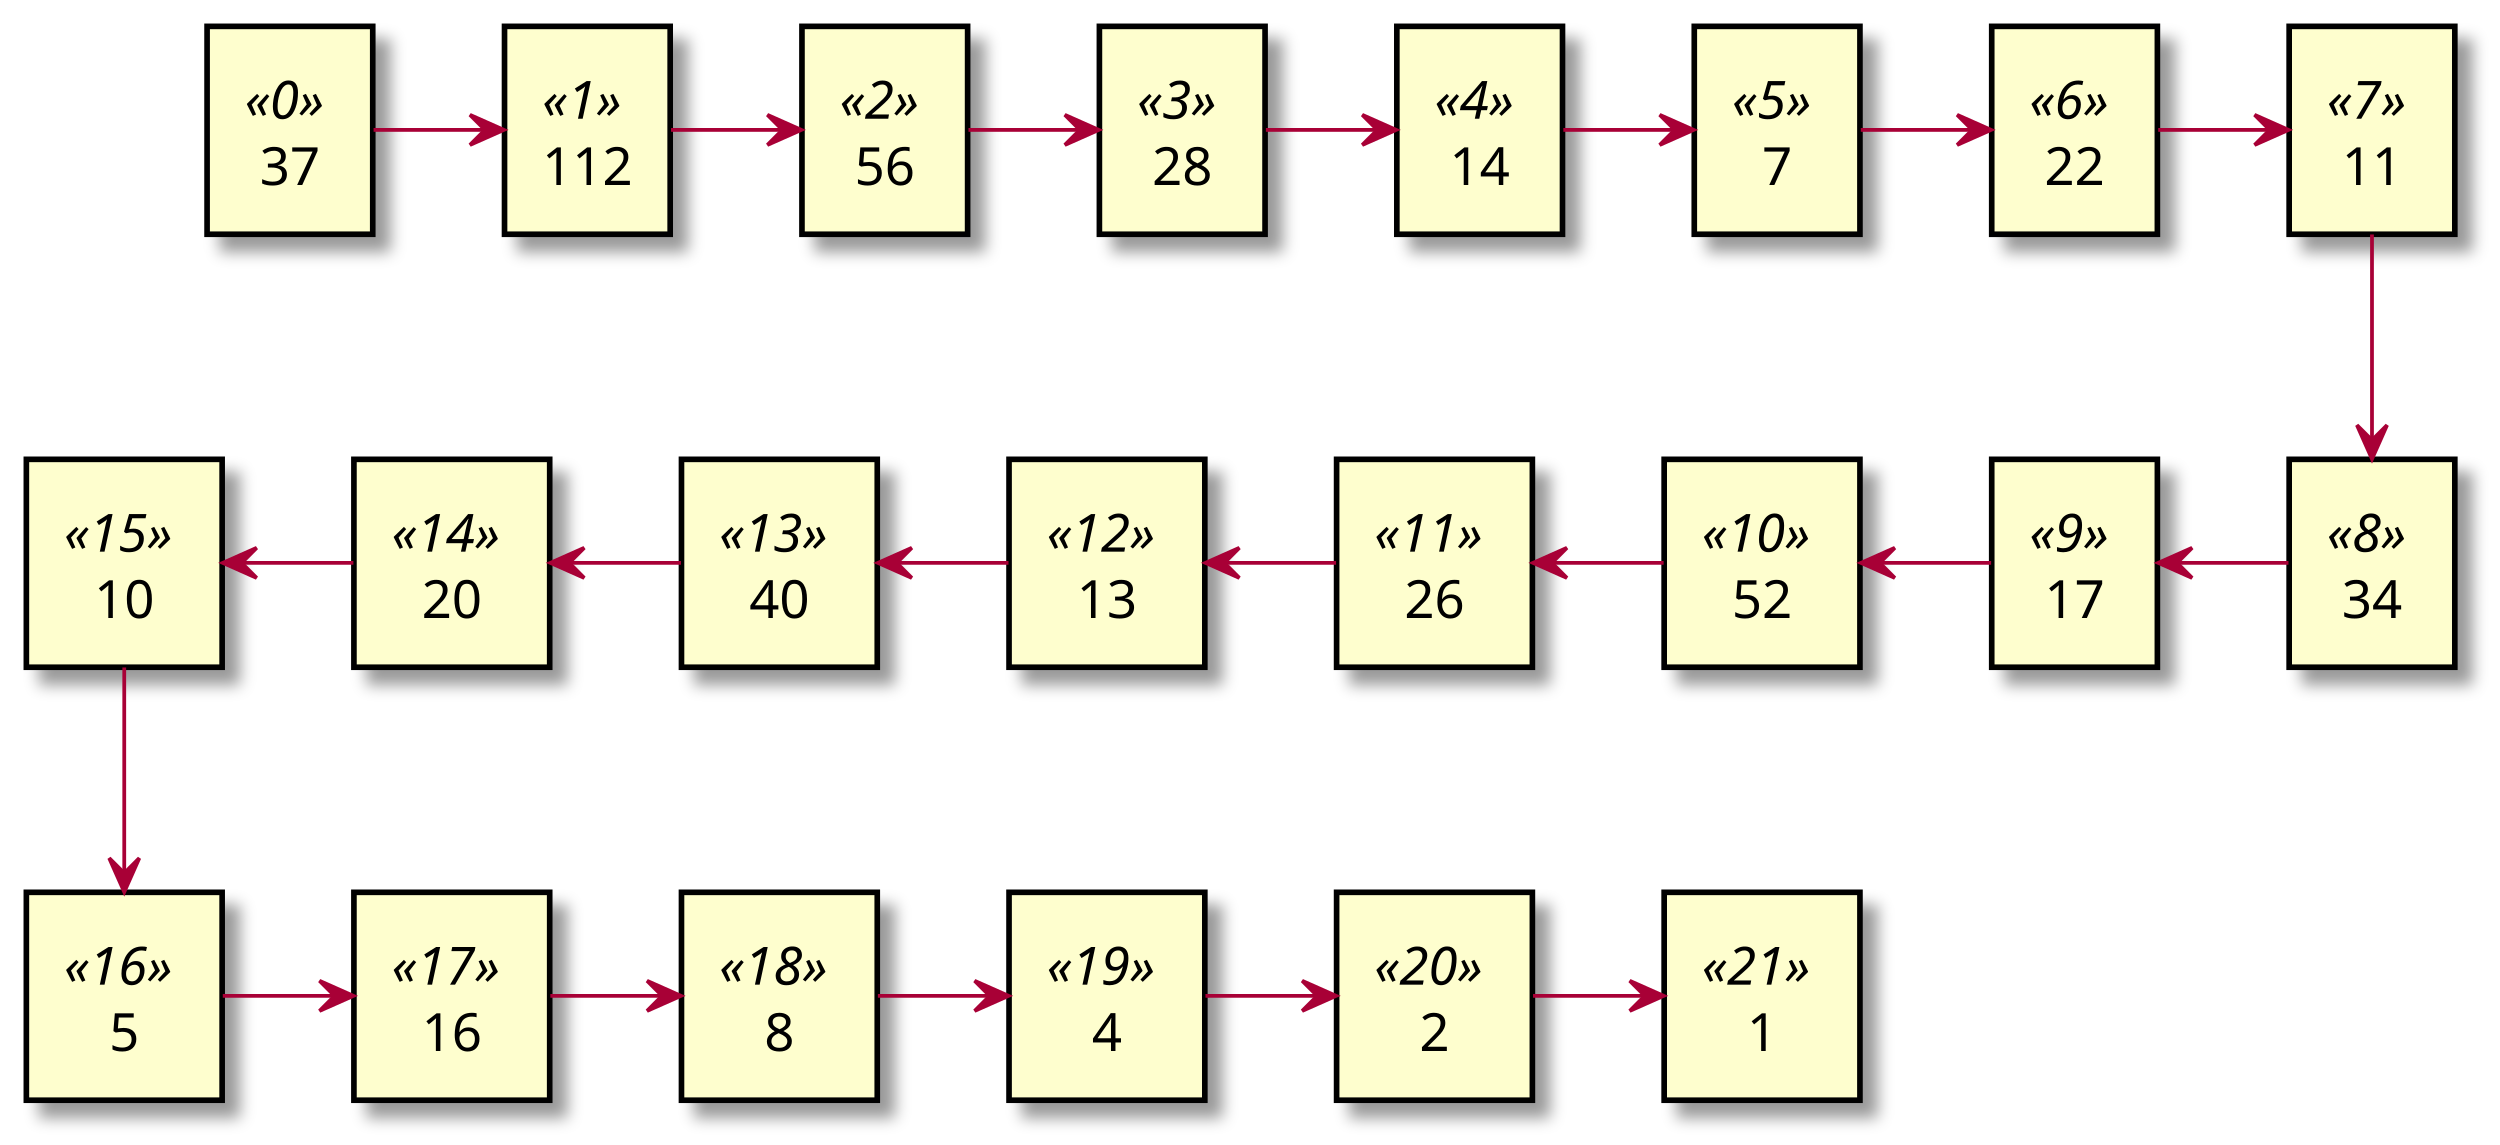
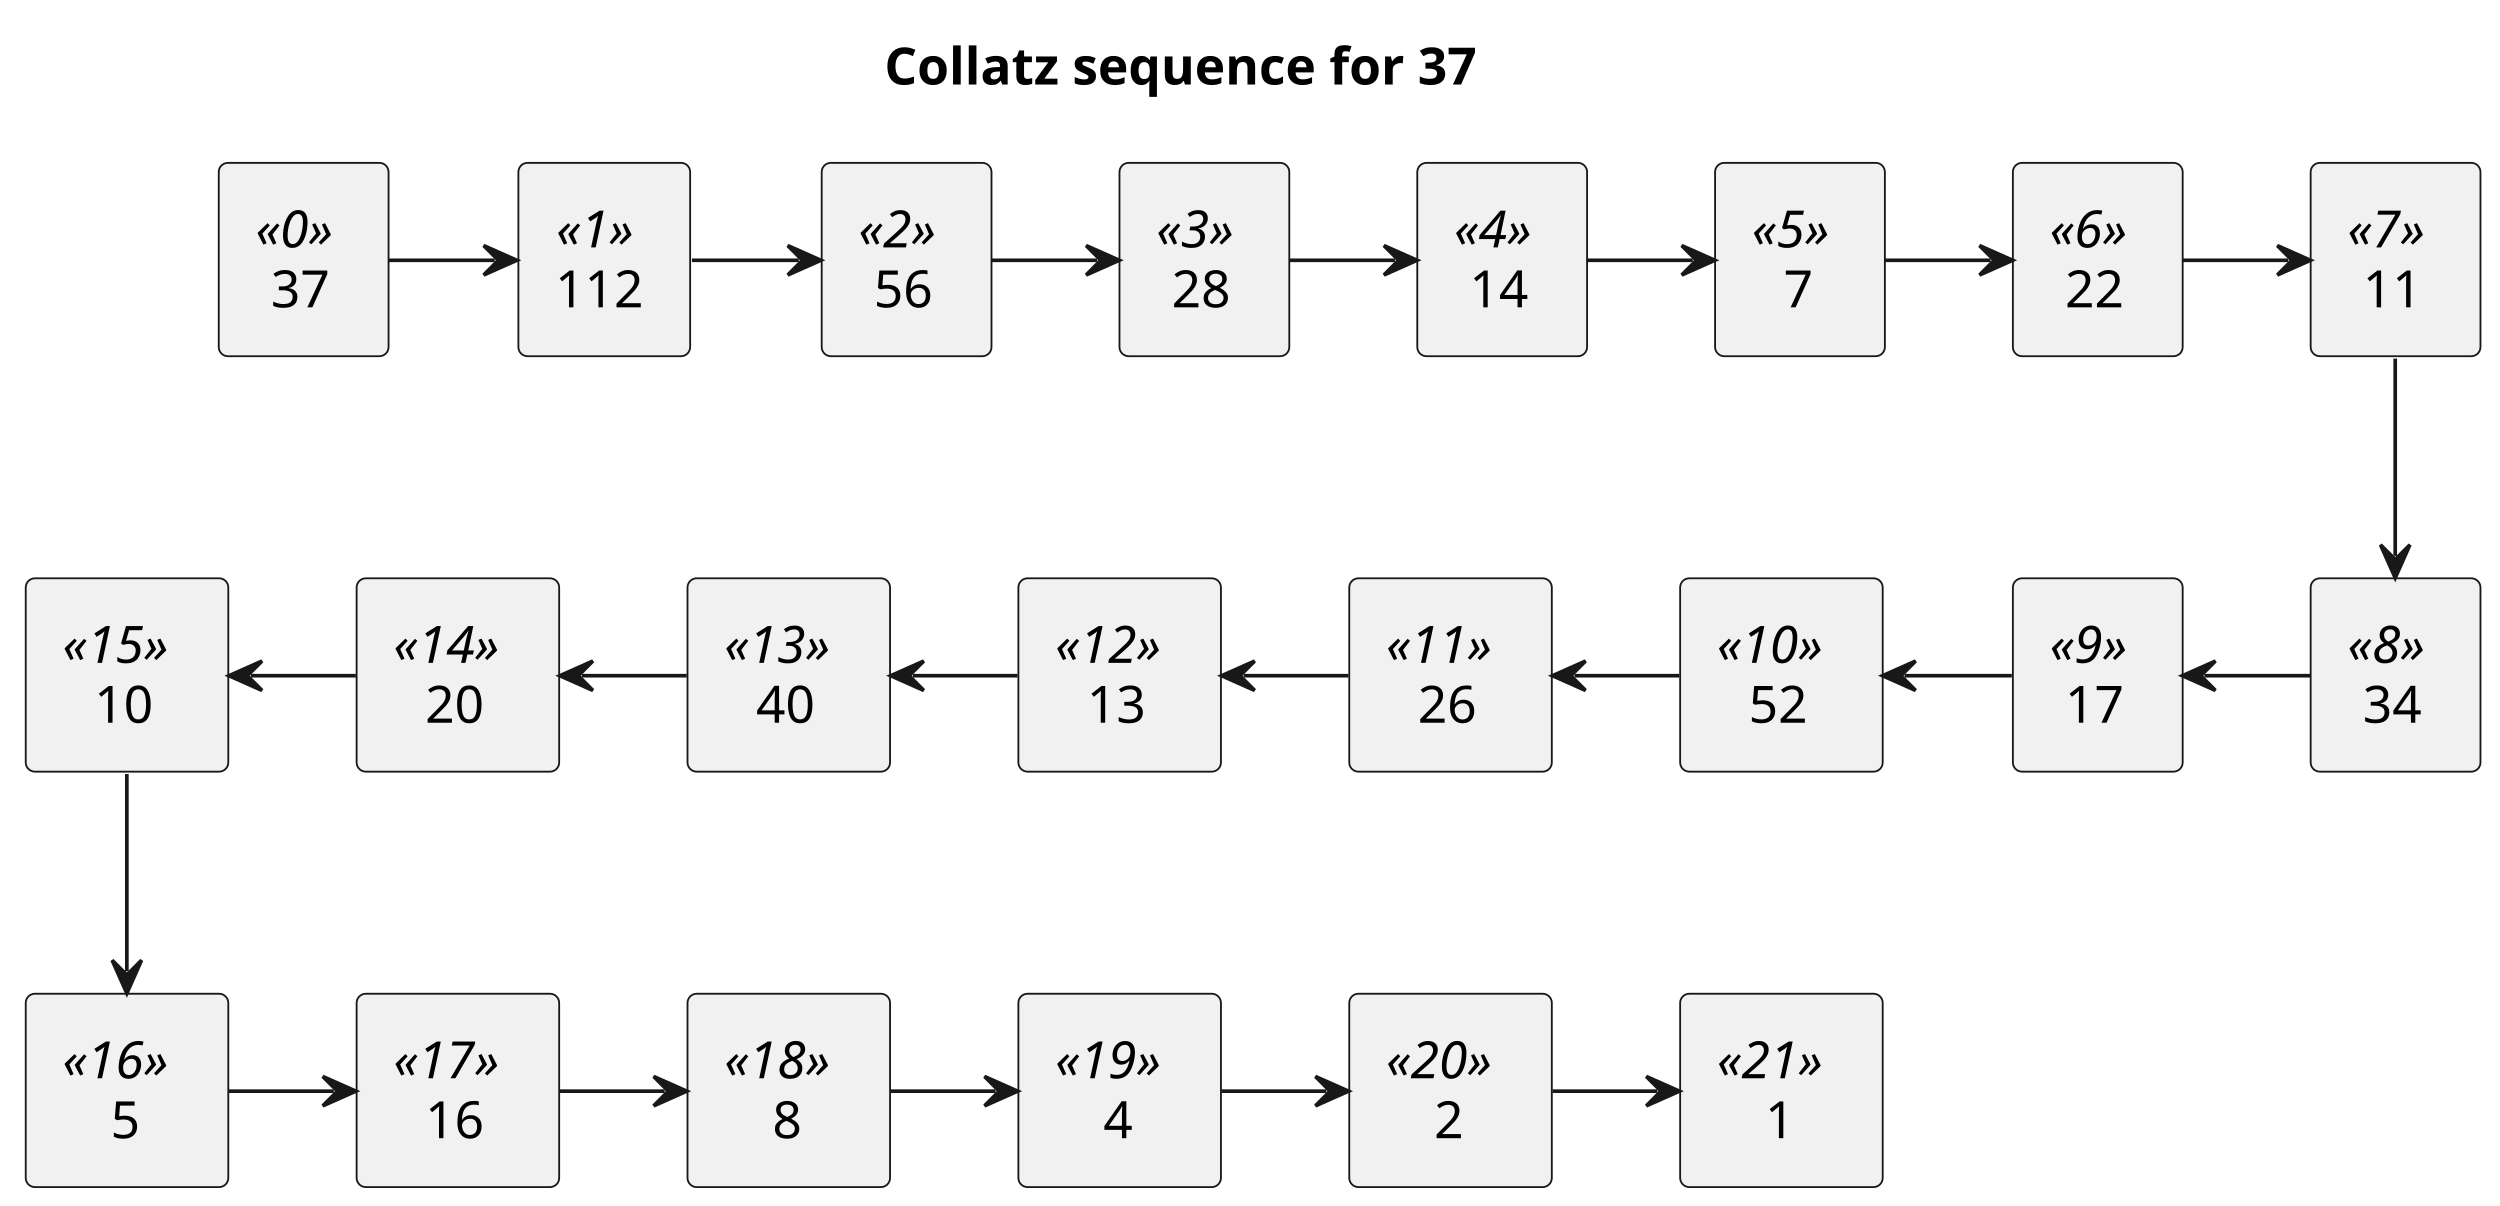
- <svg xmlns="http://www.w3.org/2000/svg" contentScriptType="application/ecmascript" contentStyleType="text/css" height="304px" preserveAspectRatio="none" style="width:664px;height:304px;background:#FFFFFF;" version="1.1" viewBox="0 0 664 304" width="664px" zoomAndPan="magnify">
-   <defs>
-     <filter height="300%" id="f8ib0x39ztjgq" width="300%" x="-1" y="-1">
-       <feGaussianBlur result="blurOut" stdDeviation="2.0" />
-       <feColorMatrix in="blurOut" result="blurOut2" type="matrix" values="0 0 0 0 0 0 0 0 0 0 0 0 0 0 0 0 0 0 .4 0" />
-       <feOffset dx="4.0" dy="4.0" in="blurOut2" result="blurOut3" />
-       <feBlend in="SourceGraphic" in2="blurOut3" mode="normal" />
-     </filter>
-   </defs>
+ <svg xmlns="http://www.w3.org/2000/svg" contentStyleType="text/css" height="328px" preserveAspectRatio="none" style="width:680px;height:328px;background:#FFFFFF;" version="1.1" viewBox="0 0 680 328" width="680px" zoomAndPan="magnify">
+   <defs />
  <g>
-     <rect fill="#FEFECE" filter="url(#f8ib0x39ztjgq)" height="55.219" style="stroke:#000000;stroke-width:1.5;" width="44" x="55" y="7" />
-     <text fill="#000000" font-family="sans-serif" font-size="14" font-style="italic" lengthAdjust="spacing" textLength="24" x="65" y="31.533">«0»</text>
-     <text fill="#000000" font-family="sans-serif" font-size="14" lengthAdjust="spacing" textLength="16" x="69" y="49.143">37</text>
-     <rect fill="#FEFECE" filter="url(#f8ib0x39ztjgq)" height="55.219" style="stroke:#000000;stroke-width:1.5;" width="44" x="134" y="7" />
-     <text fill="#000000" font-family="sans-serif" font-size="14" font-style="italic" lengthAdjust="spacing" textLength="24" x="144" y="31.533">«1»</text>
-     <text fill="#000000" font-family="sans-serif" font-size="14" lengthAdjust="spacing" textLength="24" x="144" y="49.143">112</text>
-     <rect fill="#FEFECE" filter="url(#f8ib0x39ztjgq)" height="55.219" style="stroke:#000000;stroke-width:1.5;" width="44" x="213" y="7" />
-     <text fill="#000000" font-family="sans-serif" font-size="14" font-style="italic" lengthAdjust="spacing" textLength="24" x="223" y="31.533">«2»</text>
-     <text fill="#000000" font-family="sans-serif" font-size="14" lengthAdjust="spacing" textLength="16" x="227" y="49.143">56</text>
-     <rect fill="#FEFECE" filter="url(#f8ib0x39ztjgq)" height="55.219" style="stroke:#000000;stroke-width:1.5;" width="44" x="292" y="7" />
-     <text fill="#000000" font-family="sans-serif" font-size="14" font-style="italic" lengthAdjust="spacing" textLength="24" x="302" y="31.533">«3»</text>
-     <text fill="#000000" font-family="sans-serif" font-size="14" lengthAdjust="spacing" textLength="16" x="306" y="49.143">28</text>
-     <rect fill="#FEFECE" filter="url(#f8ib0x39ztjgq)" height="55.219" style="stroke:#000000;stroke-width:1.5;" width="44" x="371" y="7" />
-     <text fill="#000000" font-family="sans-serif" font-size="14" font-style="italic" lengthAdjust="spacing" textLength="24" x="381" y="31.533">«4»</text>
-     <text fill="#000000" font-family="sans-serif" font-size="14" lengthAdjust="spacing" textLength="16" x="385" y="49.143">14</text>
-     <rect fill="#FEFECE" filter="url(#f8ib0x39ztjgq)" height="55.219" style="stroke:#000000;stroke-width:1.5;" width="44" x="450" y="7" />
-     <text fill="#000000" font-family="sans-serif" font-size="14" font-style="italic" lengthAdjust="spacing" textLength="24" x="460" y="31.533">«5»</text>
-     <text fill="#000000" font-family="sans-serif" font-size="14" lengthAdjust="spacing" textLength="8" x="468" y="49.143">7</text>
-     <rect fill="#FEFECE" filter="url(#f8ib0x39ztjgq)" height="55.219" style="stroke:#000000;stroke-width:1.5;" width="44" x="529" y="7" />
-     <text fill="#000000" font-family="sans-serif" font-size="14" font-style="italic" lengthAdjust="spacing" textLength="24" x="539" y="31.533">«6»</text>
-     <text fill="#000000" font-family="sans-serif" font-size="14" lengthAdjust="spacing" textLength="16" x="543" y="49.143">22</text>
-     <rect fill="#FEFECE" filter="url(#f8ib0x39ztjgq)" height="55.219" style="stroke:#000000;stroke-width:1.5;" width="44" x="608" y="7" />
-     <text fill="#000000" font-family="sans-serif" font-size="14" font-style="italic" lengthAdjust="spacing" textLength="24" x="618" y="31.533">«7»</text>
-     <text fill="#000000" font-family="sans-serif" font-size="14" lengthAdjust="spacing" textLength="16" x="622" y="49.143">11</text>
-     <rect fill="#FEFECE" filter="url(#f8ib0x39ztjgq)" height="55.219" style="stroke:#000000;stroke-width:1.5;" width="44" x="608" y="122" />
-     <text fill="#000000" font-family="sans-serif" font-size="14" font-style="italic" lengthAdjust="spacing" textLength="24" x="618" y="146.533">«8»</text>
-     <text fill="#000000" font-family="sans-serif" font-size="14" lengthAdjust="spacing" textLength="16" x="622" y="164.143">34</text>
-     <rect fill="#FEFECE" filter="url(#f8ib0x39ztjgq)" height="55.219" style="stroke:#000000;stroke-width:1.5;" width="44" x="529" y="122" />
-     <text fill="#000000" font-family="sans-serif" font-size="14" font-style="italic" lengthAdjust="spacing" textLength="24" x="539" y="146.533">«9»</text>
-     <text fill="#000000" font-family="sans-serif" font-size="14" lengthAdjust="spacing" textLength="16" x="543" y="164.143">17</text>
-     <rect fill="#FEFECE" filter="url(#f8ib0x39ztjgq)" height="55.219" style="stroke:#000000;stroke-width:1.5;" width="52" x="442" y="122" />
-     <text fill="#000000" font-family="sans-serif" font-size="14" font-style="italic" lengthAdjust="spacing" textLength="32" x="452" y="146.533">«10»</text>
-     <text fill="#000000" font-family="sans-serif" font-size="14" lengthAdjust="spacing" textLength="16" x="460" y="164.143">52</text>
-     <rect fill="#FEFECE" filter="url(#f8ib0x39ztjgq)" height="55.219" style="stroke:#000000;stroke-width:1.5;" width="52" x="355" y="122" />
-     <text fill="#000000" font-family="sans-serif" font-size="14" font-style="italic" lengthAdjust="spacing" textLength="32" x="365" y="146.533">«11»</text>
-     <text fill="#000000" font-family="sans-serif" font-size="14" lengthAdjust="spacing" textLength="16" x="373" y="164.143">26</text>
-     <rect fill="#FEFECE" filter="url(#f8ib0x39ztjgq)" height="55.219" style="stroke:#000000;stroke-width:1.5;" width="52" x="268" y="122" />
-     <text fill="#000000" font-family="sans-serif" font-size="14" font-style="italic" lengthAdjust="spacing" textLength="32" x="278" y="146.533">«12»</text>
-     <text fill="#000000" font-family="sans-serif" font-size="14" lengthAdjust="spacing" textLength="16" x="286" y="164.143">13</text>
-     <rect fill="#FEFECE" filter="url(#f8ib0x39ztjgq)" height="55.219" style="stroke:#000000;stroke-width:1.5;" width="52" x="181" y="122" />
-     <text fill="#000000" font-family="sans-serif" font-size="14" font-style="italic" lengthAdjust="spacing" textLength="32" x="191" y="146.533">«13»</text>
-     <text fill="#000000" font-family="sans-serif" font-size="14" lengthAdjust="spacing" textLength="16" x="199" y="164.143">40</text>
-     <rect fill="#FEFECE" filter="url(#f8ib0x39ztjgq)" height="55.219" style="stroke:#000000;stroke-width:1.5;" width="52" x="94" y="122" />
-     <text fill="#000000" font-family="sans-serif" font-size="14" font-style="italic" lengthAdjust="spacing" textLength="32" x="104" y="146.533">«14»</text>
-     <text fill="#000000" font-family="sans-serif" font-size="14" lengthAdjust="spacing" textLength="16" x="112" y="164.143">20</text>
-     <rect fill="#FEFECE" filter="url(#f8ib0x39ztjgq)" height="55.219" style="stroke:#000000;stroke-width:1.5;" width="52" x="7" y="122" />
-     <text fill="#000000" font-family="sans-serif" font-size="14" font-style="italic" lengthAdjust="spacing" textLength="32" x="17" y="146.533">«15»</text>
-     <text fill="#000000" font-family="sans-serif" font-size="14" lengthAdjust="spacing" textLength="16" x="25" y="164.143">10</text>
-     <rect fill="#FEFECE" filter="url(#f8ib0x39ztjgq)" height="55.219" style="stroke:#000000;stroke-width:1.5;" width="52" x="7" y="237" />
-     <text fill="#000000" font-family="sans-serif" font-size="14" font-style="italic" lengthAdjust="spacing" textLength="32" x="17" y="261.533">«16»</text>
-     <text fill="#000000" font-family="sans-serif" font-size="14" lengthAdjust="spacing" textLength="8" x="29" y="279.143">5</text>
-     <rect fill="#FEFECE" filter="url(#f8ib0x39ztjgq)" height="55.219" style="stroke:#000000;stroke-width:1.5;" width="52" x="94" y="237" />
-     <text fill="#000000" font-family="sans-serif" font-size="14" font-style="italic" lengthAdjust="spacing" textLength="32" x="104" y="261.533">«17»</text>
-     <text fill="#000000" font-family="sans-serif" font-size="14" lengthAdjust="spacing" textLength="16" x="112" y="279.143">16</text>
-     <rect fill="#FEFECE" filter="url(#f8ib0x39ztjgq)" height="55.219" style="stroke:#000000;stroke-width:1.5;" width="52" x="181" y="237" />
-     <text fill="#000000" font-family="sans-serif" font-size="14" font-style="italic" lengthAdjust="spacing" textLength="32" x="191" y="261.533">«18»</text>
-     <text fill="#000000" font-family="sans-serif" font-size="14" lengthAdjust="spacing" textLength="8" x="203" y="279.143">8</text>
-     <rect fill="#FEFECE" filter="url(#f8ib0x39ztjgq)" height="55.219" style="stroke:#000000;stroke-width:1.5;" width="52" x="268" y="237" />
-     <text fill="#000000" font-family="sans-serif" font-size="14" font-style="italic" lengthAdjust="spacing" textLength="32" x="278" y="261.533">«19»</text>
-     <text fill="#000000" font-family="sans-serif" font-size="14" lengthAdjust="spacing" textLength="8" x="290" y="279.143">4</text>
-     <rect fill="#FEFECE" filter="url(#f8ib0x39ztjgq)" height="55.219" style="stroke:#000000;stroke-width:1.5;" width="52" x="355" y="237" />
-     <text fill="#000000" font-family="sans-serif" font-size="14" font-style="italic" lengthAdjust="spacing" textLength="32" x="365" y="261.533">«20»</text>
-     <text fill="#000000" font-family="sans-serif" font-size="14" lengthAdjust="spacing" textLength="8" x="377" y="279.143">2</text>
-     <rect fill="#FEFECE" filter="url(#f8ib0x39ztjgq)" height="55.219" style="stroke:#000000;stroke-width:1.5;" width="52" x="442" y="237" />
-     <text fill="#000000" font-family="sans-serif" font-size="14" font-style="italic" lengthAdjust="spacing" textLength="32" x="452" y="261.533">«21»</text>
-     <text fill="#000000" font-family="sans-serif" font-size="14" lengthAdjust="spacing" textLength="8" x="464" y="279.143">1</text>
-     <path d="M99.22,34.5 C109.04,34.5 118.86,34.5 128.68,34.5 " fill="none" id="37-to-112" style="stroke:#A80036;stroke-width:1.0;" />
-     <polygon fill="#A80036" points="133.82,34.5,124.82,30.5,128.82,34.5,124.82,38.5,133.82,34.5" style="stroke:#A80036;stroke-width:1.0;" />
-     <path d="M178.22,34.5 C188.04,34.5 197.86,34.5 207.68,34.5 " fill="none" id="112-to-56" style="stroke:#A80036;stroke-width:1.0;" />
-     <polygon fill="#A80036" points="212.82,34.5,203.82,30.5,207.82,34.5,203.82,38.5,212.82,34.5" style="stroke:#A80036;stroke-width:1.0;" />
-     <path d="M257.22,34.5 C267.04,34.5 276.86,34.5 286.68,34.5 " fill="none" id="56-to-28" style="stroke:#A80036;stroke-width:1.0;" />
-     <polygon fill="#A80036" points="291.82,34.5,282.82,30.5,286.82,34.5,282.82,38.5,291.82,34.5" style="stroke:#A80036;stroke-width:1.0;" />
-     <path d="M336.22,34.5 C346.04,34.5 355.86,34.5 365.68,34.5 " fill="none" id="28-to-14" style="stroke:#A80036;stroke-width:1.0;" />
-     <polygon fill="#A80036" points="370.82,34.5,361.82,30.5,365.82,34.5,361.82,38.5,370.82,34.5" style="stroke:#A80036;stroke-width:1.0;" />
-     <path d="M415.22,34.5 C425.04,34.5 434.86,34.5 444.68,34.5 " fill="none" id="14-to-7" style="stroke:#A80036;stroke-width:1.0;" />
-     <polygon fill="#A80036" points="449.82,34.5,440.82,30.5,444.82,34.5,440.82,38.5,449.82,34.5" style="stroke:#A80036;stroke-width:1.0;" />
-     <path d="M494.22,34.5 C504.04,34.5 513.86,34.5 523.68,34.5 " fill="none" id="7-to-22" style="stroke:#A80036;stroke-width:1.0;" />
-     <polygon fill="#A80036" points="528.82,34.5,519.82,30.5,523.82,34.5,519.82,38.5,528.82,34.5" style="stroke:#A80036;stroke-width:1.0;" />
-     <path d="M573.22,34.5 C583.04,34.5 592.86,34.5 602.68,34.5 " fill="none" id="22-to-11" style="stroke:#A80036;stroke-width:1.0;" />
-     <polygon fill="#A80036" points="607.82,34.5,598.82,30.5,602.82,34.5,598.82,38.5,607.82,34.5" style="stroke:#A80036;stroke-width:1.0;" />
-     <path d="M630,62.28 C630,78.6 630,99.56 630,116.72 " fill="none" id="11-to-34" style="stroke:#A80036;stroke-width:1.0;" />
-     <polygon fill="#A80036" points="630,121.91,634,112.91,630,116.91,626,112.91,630,121.91" style="stroke:#A80036;stroke-width:1.0;" />
-     <path d="M578.35,149.5 C588.18,149.5 598,149.5 607.82,149.5 " fill="none" id="17-backto-34" style="stroke:#A80036;stroke-width:1.0;" />
-     <polygon fill="#A80036" points="573.22,149.5,582.22,153.5,578.22,149.5,582.22,145.5,573.22,149.5" style="stroke:#A80036;stroke-width:1.0;" />
-     <path d="M499.39,149.5 C509.21,149.5 519.02,149.5 528.84,149.5 " fill="none" id="52-backto-17" style="stroke:#A80036;stroke-width:1.0;" />
-     <polygon fill="#A80036" points="494.26,149.5,503.26,153.5,499.26,149.5,503.26,145.5,494.26,149.5" style="stroke:#A80036;stroke-width:1.0;" />
-     <path d="M412.32,149.5 C422.17,149.5 432.01,149.5 441.86,149.5 " fill="none" id="26-backto-52" style="stroke:#A80036;stroke-width:1.0;" />
-     <polygon fill="#A80036" points="407.17,149.5,416.17,153.5,412.17,149.5,416.17,145.5,407.17,149.5" style="stroke:#A80036;stroke-width:1.0;" />
-     <path d="M325.32,149.5 C335.17,149.5 345.01,149.5 354.86,149.5 " fill="none" id="13-backto-26" style="stroke:#A80036;stroke-width:1.0;" />
-     <polygon fill="#A80036" points="320.17,149.5,329.17,153.5,325.17,149.5,329.17,145.5,320.17,149.5" style="stroke:#A80036;stroke-width:1.0;" />
-     <path d="M238.32,149.5 C248.17,149.5 258.01,149.5 267.86,149.5 " fill="none" id="40-backto-13" style="stroke:#A80036;stroke-width:1.0;" />
-     <polygon fill="#A80036" points="233.17,149.5,242.17,153.5,238.17,149.5,242.17,145.5,233.17,149.5" style="stroke:#A80036;stroke-width:1.0;" />
-     <path d="M151.32,149.5 C161.17,149.5 171.01,149.5 180.86,149.5 " fill="none" id="20-backto-40" style="stroke:#A80036;stroke-width:1.0;" />
-     <polygon fill="#A80036" points="146.17,149.5,155.17,153.5,151.17,149.5,155.17,145.5,146.17,149.5" style="stroke:#A80036;stroke-width:1.0;" />
-     <path d="M64.32,149.5 C74.17,149.5 84.01,149.5 93.86,149.5 " fill="none" id="10-backto-20" style="stroke:#A80036;stroke-width:1.0;" />
-     <polygon fill="#A80036" points="59.17,149.5,68.17,153.5,64.17,149.5,68.17,145.5,59.17,149.5" style="stroke:#A80036;stroke-width:1.0;" />
-     <path d="M33,177.28 C33,193.6 33,214.56 33,231.72 " fill="none" id="10-to-5" style="stroke:#A80036;stroke-width:1.0;" />
-     <polygon fill="#A80036" points="33,236.91,37,227.91,33,231.91,29,227.91,33,236.91" style="stroke:#A80036;stroke-width:1.0;" />
-     <path d="M59.17,264.5 C69.02,264.5 78.86,264.5 88.71,264.5 " fill="none" id="5-to-16" style="stroke:#A80036;stroke-width:1.0;" />
-     <polygon fill="#A80036" points="93.86,264.5,84.86,260.5,88.86,264.5,84.86,268.5,93.86,264.5" style="stroke:#A80036;stroke-width:1.0;" />
-     <path d="M146.17,264.5 C156.02,264.5 165.86,264.5 175.71,264.5 " fill="none" id="16-to-8" style="stroke:#A80036;stroke-width:1.0;" />
-     <polygon fill="#A80036" points="180.86,264.5,171.86,260.5,175.86,264.5,171.86,268.5,180.86,264.5" style="stroke:#A80036;stroke-width:1.0;" />
-     <path d="M233.17,264.5 C243.02,264.5 252.86,264.5 262.71,264.5 " fill="none" id="8-to-4" style="stroke:#A80036;stroke-width:1.0;" />
-     <polygon fill="#A80036" points="267.86,264.5,258.86,260.5,262.86,264.5,258.86,268.5,267.86,264.5" style="stroke:#A80036;stroke-width:1.0;" />
-     <path d="M320.17,264.5 C330.02,264.5 339.86,264.5 349.71,264.5 " fill="none" id="4-to-2" style="stroke:#A80036;stroke-width:1.0;" />
-     <polygon fill="#A80036" points="354.86,264.5,345.86,260.5,349.86,264.5,345.86,268.5,354.86,264.5" style="stroke:#A80036;stroke-width:1.0;" />
-     <path d="M407.17,264.5 C417.02,264.5 426.86,264.5 436.71,264.5 " fill="none" id="2-to-1" style="stroke:#A80036;stroke-width:1.0;" />
-     <polygon fill="#A80036" points="441.86,264.5,432.86,260.5,436.86,264.5,432.86,268.5,441.86,264.5" style="stroke:#A80036;stroke-width:1.0;" />
+     <text fill="#000000" font-family="sans-serif" font-size="14" font-weight="bold" lengthAdjust="spacing" textLength="185.568" x="240.56" y="22.995">Collatz sequence for 37</text>
+     <g id="elem_37">
+       <rect fill="#F1F1F1" height="52.594" rx="2.5" ry="2.5" style="stroke:#181818;stroke-width:0.5;" width="46.188" x="59.5" y="44.297" />
+       <text fill="#000000" font-family="sans-serif" font-size="14" font-style="italic" lengthAdjust="spacing" textLength="26.189" x="69.5" y="67.292">«0»</text>
+       <text fill="#000000" font-family="sans-serif" font-size="14" lengthAdjust="spacing" textLength="17.814" x="73.687" y="83.589">37</text>
+     </g>
+     <g id="elem_112">
+       <rect fill="#F1F1F1" height="52.594" rx="2.5" ry="2.5" style="stroke:#181818;stroke-width:0.5;" width="46.722" x="141" y="44.297" />
+       <text fill="#000000" font-family="sans-serif" font-size="14" font-style="italic" lengthAdjust="spacing" textLength="26.189" x="151.267" y="67.292">«1»</text>
+       <text fill="#000000" font-family="sans-serif" font-size="14" lengthAdjust="spacing" textLength="26.722" x="151" y="83.589">112</text>
+     </g>
+     <g id="elem_56">
+       <rect fill="#F1F1F1" height="52.594" rx="2.5" ry="2.5" style="stroke:#181818;stroke-width:0.5;" width="46.188" x="223.5" y="44.297" />
+       <text fill="#000000" font-family="sans-serif" font-size="14" font-style="italic" lengthAdjust="spacing" textLength="26.189" x="233.5" y="67.292">«2»</text>
+       <text fill="#000000" font-family="sans-serif" font-size="14" lengthAdjust="spacing" textLength="17.814" x="237.687" y="83.589">56</text>
+     </g>
+     <g id="elem_28">
+       <rect fill="#F1F1F1" height="52.594" rx="2.5" ry="2.5" style="stroke:#181818;stroke-width:0.5;" width="46.188" x="304.5" y="44.297" />
+       <text fill="#000000" font-family="sans-serif" font-size="14" font-style="italic" lengthAdjust="spacing" textLength="26.189" x="314.5" y="67.292">«3»</text>
+       <text fill="#000000" font-family="sans-serif" font-size="14" lengthAdjust="spacing" textLength="17.814" x="318.687" y="83.589">28</text>
+     </g>
+     <g id="elem_14">
+       <rect fill="#F1F1F1" height="52.594" rx="2.5" ry="2.5" style="stroke:#181818;stroke-width:0.5;" width="46.188" x="385.5" y="44.297" />
+       <text fill="#000000" font-family="sans-serif" font-size="14" font-style="italic" lengthAdjust="spacing" textLength="26.189" x="395.5" y="67.292">«4»</text>
+       <text fill="#000000" font-family="sans-serif" font-size="14" lengthAdjust="spacing" textLength="17.814" x="399.687" y="83.589">14</text>
+     </g>
+     <g id="elem_7">
+       <rect fill="#F1F1F1" height="52.594" rx="2.5" ry="2.5" style="stroke:#181818;stroke-width:0.5;" width="46.188" x="466.5" y="44.297" />
+       <text fill="#000000" font-family="sans-serif" font-size="14" font-style="italic" lengthAdjust="spacing" textLength="26.189" x="476.5" y="67.292">«5»</text>
+       <text fill="#000000" font-family="sans-serif" font-size="14" lengthAdjust="spacing" textLength="8.907" x="485.141" y="83.589">7</text>
+     </g>
+     <g id="elem_22">
+       <rect fill="#F1F1F1" height="52.594" rx="2.5" ry="2.5" style="stroke:#181818;stroke-width:0.5;" width="46.188" x="547.5" y="44.297" />
+       <text fill="#000000" font-family="sans-serif" font-size="14" font-style="italic" lengthAdjust="spacing" textLength="26.189" x="557.5" y="67.292">«6»</text>
+       <text fill="#000000" font-family="sans-serif" font-size="14" lengthAdjust="spacing" textLength="17.814" x="561.687" y="83.589">22</text>
+     </g>
+     <g id="elem_11">
+       <rect fill="#F1F1F1" height="52.594" rx="2.5" ry="2.5" style="stroke:#181818;stroke-width:0.5;" width="46.188" x="628.5" y="44.297" />
+       <text fill="#000000" font-family="sans-serif" font-size="14" font-style="italic" lengthAdjust="spacing" textLength="26.189" x="638.5" y="67.292">«7»</text>
+       <text fill="#000000" font-family="sans-serif" font-size="14" lengthAdjust="spacing" textLength="17.814" x="642.687" y="83.589">11</text>
+     </g>
+     <g id="elem_34">
+       <rect fill="#F1F1F1" height="52.594" rx="2.5" ry="2.5" style="stroke:#181818;stroke-width:0.5;" width="46.188" x="628.5" y="157.297" />
+       <text fill="#000000" font-family="sans-serif" font-size="14" font-style="italic" lengthAdjust="spacing" textLength="26.189" x="638.5" y="180.292">«8»</text>
+       <text fill="#000000" font-family="sans-serif" font-size="14" lengthAdjust="spacing" textLength="17.814" x="642.687" y="196.589">34</text>
+     </g>
+     <g id="elem_17">
+       <rect fill="#F1F1F1" height="52.594" rx="2.5" ry="2.5" style="stroke:#181818;stroke-width:0.5;" width="46.188" x="547.5" y="157.297" />
+       <text fill="#000000" font-family="sans-serif" font-size="14" font-style="italic" lengthAdjust="spacing" textLength="26.189" x="557.5" y="180.292">«9»</text>
+       <text fill="#000000" font-family="sans-serif" font-size="14" lengthAdjust="spacing" textLength="17.814" x="561.687" y="196.589">17</text>
+     </g>
+     <g id="elem_52">
+       <rect fill="#F1F1F1" height="52.594" rx="2.5" ry="2.5" style="stroke:#181818;stroke-width:0.5;" width="55.096" x="457" y="157.297" />
+       <text fill="#000000" font-family="sans-serif" font-size="14" font-style="italic" lengthAdjust="spacing" textLength="35.096" x="467" y="180.292">«10»</text>
+       <text fill="#000000" font-family="sans-serif" font-size="14" lengthAdjust="spacing" textLength="17.814" x="475.641" y="196.589">52</text>
+     </g>
+     <g id="elem_26">
+       <rect fill="#F1F1F1" height="52.594" rx="2.5" ry="2.5" style="stroke:#181818;stroke-width:0.5;" width="55.096" x="367" y="157.297" />
+       <text fill="#000000" font-family="sans-serif" font-size="14" font-style="italic" lengthAdjust="spacing" textLength="35.096" x="377" y="180.292">«11»</text>
+       <text fill="#000000" font-family="sans-serif" font-size="14" lengthAdjust="spacing" textLength="17.814" x="385.641" y="196.589">26</text>
+     </g>
+     <g id="elem_13">
+       <rect fill="#F1F1F1" height="52.594" rx="2.5" ry="2.5" style="stroke:#181818;stroke-width:0.5;" width="55.096" x="277" y="157.297" />
+       <text fill="#000000" font-family="sans-serif" font-size="14" font-style="italic" lengthAdjust="spacing" textLength="35.096" x="287" y="180.292">«12»</text>
+       <text fill="#000000" font-family="sans-serif" font-size="14" lengthAdjust="spacing" textLength="17.814" x="295.641" y="196.589">13</text>
+     </g>
+     <g id="elem_40">
+       <rect fill="#F1F1F1" height="52.594" rx="2.5" ry="2.5" style="stroke:#181818;stroke-width:0.5;" width="55.096" x="187" y="157.297" />
+       <text fill="#000000" font-family="sans-serif" font-size="14" font-style="italic" lengthAdjust="spacing" textLength="35.096" x="197" y="180.292">«13»</text>
+       <text fill="#000000" font-family="sans-serif" font-size="14" lengthAdjust="spacing" textLength="17.814" x="205.641" y="196.589">40</text>
+     </g>
+     <g id="elem_20">
+       <rect fill="#F1F1F1" height="52.594" rx="2.5" ry="2.5" style="stroke:#181818;stroke-width:0.5;" width="55.096" x="97" y="157.297" />
+       <text fill="#000000" font-family="sans-serif" font-size="14" font-style="italic" lengthAdjust="spacing" textLength="35.096" x="107" y="180.292">«14»</text>
+       <text fill="#000000" font-family="sans-serif" font-size="14" lengthAdjust="spacing" textLength="17.814" x="115.641" y="196.589">20</text>
+     </g>
+     <g id="elem_10">
+       <rect fill="#F1F1F1" height="52.594" rx="2.5" ry="2.5" style="stroke:#181818;stroke-width:0.5;" width="55.096" x="7" y="157.297" />
+       <text fill="#000000" font-family="sans-serif" font-size="14" font-style="italic" lengthAdjust="spacing" textLength="35.096" x="17" y="180.292">«15»</text>
+       <text fill="#000000" font-family="sans-serif" font-size="14" lengthAdjust="spacing" textLength="17.814" x="25.641" y="196.589">10</text>
+     </g>
+     <g id="elem_5">
+       <rect fill="#F1F1F1" height="52.594" rx="2.5" ry="2.5" style="stroke:#181818;stroke-width:0.5;" width="55.096" x="7" y="270.297" />
+       <text fill="#000000" font-family="sans-serif" font-size="14" font-style="italic" lengthAdjust="spacing" textLength="35.096" x="17" y="293.292">«16»</text>
+       <text fill="#000000" font-family="sans-serif" font-size="14" lengthAdjust="spacing" textLength="8.907" x="30.094" y="309.589">5</text>
+     </g>
+     <g id="elem_16">
+       <rect fill="#F1F1F1" height="52.594" rx="2.5" ry="2.5" style="stroke:#181818;stroke-width:0.5;" width="55.096" x="97" y="270.297" />
+       <text fill="#000000" font-family="sans-serif" font-size="14" font-style="italic" lengthAdjust="spacing" textLength="35.096" x="107" y="293.292">«17»</text>
+       <text fill="#000000" font-family="sans-serif" font-size="14" lengthAdjust="spacing" textLength="17.814" x="115.641" y="309.589">16</text>
+     </g>
+     <g id="elem_8">
+       <rect fill="#F1F1F1" height="52.594" rx="2.5" ry="2.5" style="stroke:#181818;stroke-width:0.5;" width="55.096" x="187" y="270.297" />
+       <text fill="#000000" font-family="sans-serif" font-size="14" font-style="italic" lengthAdjust="spacing" textLength="35.096" x="197" y="293.292">«18»</text>
+       <text fill="#000000" font-family="sans-serif" font-size="14" lengthAdjust="spacing" textLength="8.907" x="210.094" y="309.589">8</text>
+     </g>
+     <g id="elem_4">
+       <rect fill="#F1F1F1" height="52.594" rx="2.5" ry="2.5" style="stroke:#181818;stroke-width:0.5;" width="55.096" x="277" y="270.297" />
+       <text fill="#000000" font-family="sans-serif" font-size="14" font-style="italic" lengthAdjust="spacing" textLength="35.096" x="287" y="293.292">«19»</text>
+       <text fill="#000000" font-family="sans-serif" font-size="14" lengthAdjust="spacing" textLength="8.907" x="300.094" y="309.589">4</text>
+     </g>
+     <g id="elem_2">
+       <rect fill="#F1F1F1" height="52.594" rx="2.5" ry="2.5" style="stroke:#181818;stroke-width:0.5;" width="55.096" x="367" y="270.297" />
+       <text fill="#000000" font-family="sans-serif" font-size="14" font-style="italic" lengthAdjust="spacing" textLength="35.096" x="377" y="293.292">«20»</text>
+       <text fill="#000000" font-family="sans-serif" font-size="14" lengthAdjust="spacing" textLength="8.907" x="390.094" y="309.589">2</text>
+     </g>
+     <g id="elem_1">
+       <rect fill="#F1F1F1" height="52.594" rx="2.5" ry="2.5" style="stroke:#181818;stroke-width:0.5;" width="55.096" x="457" y="270.297" />
+       <text fill="#000000" font-family="sans-serif" font-size="14" font-style="italic" lengthAdjust="spacing" textLength="35.096" x="467" y="293.292">«21»</text>
+       <text fill="#000000" font-family="sans-serif" font-size="14" lengthAdjust="spacing" textLength="8.907" x="480.094" y="309.589">1</text>
+     </g>
+     <g id="link_37_112">
+       <path d="M105.56,70.797 C117.23,70.797 122.89,70.797 134.56,70.797 " fill="none" id="37-to-112" style="stroke:#181818;stroke-width:1.0;" />
+       <polygon fill="#181818" points="140.56,70.797,131.56,66.797,135.56,70.797,131.56,74.797,140.56,70.797" style="stroke:#181818;stroke-width:1.0;" />
+     </g>
+     <g id="link_112_56">
+       <path d="M188.2,70.797 C199.89,70.797 205.58,70.797 217.27,70.797 " fill="none" id="112-to-56" style="stroke:#181818;stroke-width:1.0;" />
+       <polygon fill="#181818" points="223.27,70.797,214.27,66.797,218.27,70.797,214.27,74.797,223.27,70.797" style="stroke:#181818;stroke-width:1.0;" />
+     </g>
+     <g id="link_56_28">
+       <path d="M269.6,70.797 C281.21,70.797 286.82,70.797 298.43,70.797 " fill="none" id="56-to-28" style="stroke:#181818;stroke-width:1.0;" />
+       <polygon fill="#181818" points="304.43,70.797,295.43,66.797,299.43,70.797,295.43,74.797,304.43,70.797" style="stroke:#181818;stroke-width:1.0;" />
+     </g>
+     <g id="link_28_14">
+       <path d="M350.6,70.797 C362.21,70.797 367.82,70.797 379.43,70.797 " fill="none" id="28-to-14" style="stroke:#181818;stroke-width:1.0;" />
+       <polygon fill="#181818" points="385.43,70.797,376.43,66.797,380.43,70.797,376.43,74.797,385.43,70.797" style="stroke:#181818;stroke-width:1.0;" />
+     </g>
+     <g id="link_14_7">
+       <path d="M431.6,70.797 C443.21,70.797 448.82,70.797 460.43,70.797 " fill="none" id="14-to-7" style="stroke:#181818;stroke-width:1.0;" />
+       <polygon fill="#181818" points="466.43,70.797,457.43,66.797,461.43,70.797,457.43,74.797,466.43,70.797" style="stroke:#181818;stroke-width:1.0;" />
+     </g>
+     <g id="link_7_22">
+       <path d="M512.6,70.797 C524.21,70.797 529.82,70.797 541.43,70.797 " fill="none" id="7-to-22" style="stroke:#181818;stroke-width:1.0;" />
+       <polygon fill="#181818" points="547.43,70.797,538.43,66.797,542.43,70.797,538.43,74.797,547.43,70.797" style="stroke:#181818;stroke-width:1.0;" />
+     </g>
+     <g id="link_22_11">
+       <path d="M593.6,70.797 C605.21,70.797 610.82,70.797 622.43,70.797 " fill="none" id="22-to-11" style="stroke:#181818;stroke-width:1.0;" />
+       <polygon fill="#181818" points="628.43,70.797,619.43,66.797,623.43,70.797,619.43,74.797,628.43,70.797" style="stroke:#181818;stroke-width:1.0;" />
+     </g>
+     <g id="link_11_34">
+       <path d="M651.5,97.537 C651.5,115.477 651.5,133.287 651.5,151.187 " fill="none" id="11-to-34" style="stroke:#181818;stroke-width:1.0;" />
+       <polygon fill="#181818" points="651.5,157.187,655.5,148.187,651.5,152.187,647.5,148.187,651.5,157.187" style="stroke:#181818;stroke-width:1.0;" />
+     </g>
+     <g id="link_17_34">
+       <path d="M599.6,183.797 C611.21,183.797 616.82,183.797 628.43,183.797 " fill="none" id="17-backto-34" style="stroke:#181818;stroke-width:1.0;" />
+       <polygon fill="#181818" points="593.6,183.797,602.6,187.797,598.6,183.797,602.6,179.797,593.6,183.797" style="stroke:#181818;stroke-width:1.0;" />
+     </g>
+     <g id="link_52_17">
+       <path d="M518.05,183.797 C529.77,183.797 535.49,183.797 547.21,183.797 " fill="none" id="52-backto-17" style="stroke:#181818;stroke-width:1.0;" />
+       <polygon fill="#181818" points="512.05,183.797,521.05,187.797,517.05,183.797,521.05,179.797,512.05,183.797" style="stroke:#181818;stroke-width:1.0;" />
+     </g>
+     <g id="link_26_52">
+       <path d="M428.27,183.797 C439.78,183.797 445.28,183.797 456.79,183.797 " fill="none" id="26-backto-52" style="stroke:#181818;stroke-width:1.0;" />
+       <polygon fill="#181818" points="422.27,183.797,431.27,187.797,427.27,183.797,431.27,179.797,422.27,183.797" style="stroke:#181818;stroke-width:1.0;" />
+     </g>
+     <g id="link_13_26">
+       <path d="M338.27,183.797 C349.78,183.797 355.28,183.797 366.79,183.797 " fill="none" id="13-backto-26" style="stroke:#181818;stroke-width:1.0;" />
+       <polygon fill="#181818" points="332.27,183.797,341.27,187.797,337.27,183.797,341.27,179.797,332.27,183.797" style="stroke:#181818;stroke-width:1.0;" />
+     </g>
+     <g id="link_40_13">
+       <path d="M248.27,183.797 C259.78,183.797 265.28,183.797 276.79,183.797 " fill="none" id="40-backto-13" style="stroke:#181818;stroke-width:1.0;" />
+       <polygon fill="#181818" points="242.27,183.797,251.27,187.797,247.27,183.797,251.27,179.797,242.27,183.797" style="stroke:#181818;stroke-width:1.0;" />
+     </g>
+     <g id="link_20_40">
+       <path d="M158.27,183.797 C169.78,183.797 175.28,183.797 186.79,183.797 " fill="none" id="20-backto-40" style="stroke:#181818;stroke-width:1.0;" />
+       <polygon fill="#181818" points="152.27,183.797,161.27,187.797,157.27,183.797,161.27,179.797,152.27,183.797" style="stroke:#181818;stroke-width:1.0;" />
+     </g>
+     <g id="link_10_20">
+       <path d="M68.27,183.797 C79.78,183.797 85.28,183.797 96.79,183.797 " fill="none" id="10-backto-20" style="stroke:#181818;stroke-width:1.0;" />
+       <polygon fill="#181818" points="62.27,183.797,71.27,187.797,67.27,183.797,71.27,179.797,62.27,183.797" style="stroke:#181818;stroke-width:1.0;" />
+     </g>
+     <g id="link_10_5">
+       <path d="M34.5,210.537 C34.5,228.477 34.5,246.287 34.5,264.187 " fill="none" id="10-to-5" style="stroke:#181818;stroke-width:1.0;" />
+       <polygon fill="#181818" points="34.5,270.187,38.5,261.187,34.5,265.187,30.5,261.187,34.5,270.187" style="stroke:#181818;stroke-width:1.0;" />
+     </g>
+     <g id="link_5_16">
+       <path d="M62.27,296.797 C73.78,296.797 79.28,296.797 90.79,296.797 " fill="none" id="5-to-16" style="stroke:#181818;stroke-width:1.0;" />
+       <polygon fill="#181818" points="96.79,296.797,87.79,292.797,91.79,296.797,87.79,300.797,96.79,296.797" style="stroke:#181818;stroke-width:1.0;" />
+     </g>
+     <g id="link_16_8">
+       <path d="M152.27,296.797 C163.78,296.797 169.28,296.797 180.79,296.797 " fill="none" id="16-to-8" style="stroke:#181818;stroke-width:1.0;" />
+       <polygon fill="#181818" points="186.79,296.797,177.79,292.797,181.79,296.797,177.79,300.797,186.79,296.797" style="stroke:#181818;stroke-width:1.0;" />
+     </g>
+     <g id="link_8_4">
+       <path d="M242.27,296.797 C253.78,296.797 259.28,296.797 270.79,296.797 " fill="none" id="8-to-4" style="stroke:#181818;stroke-width:1.0;" />
+       <polygon fill="#181818" points="276.79,296.797,267.79,292.797,271.79,296.797,267.79,300.797,276.79,296.797" style="stroke:#181818;stroke-width:1.0;" />
+     </g>
+     <g id="link_4_2">
+       <path d="M332.27,296.797 C343.78,296.797 349.28,296.797 360.79,296.797 " fill="none" id="4-to-2" style="stroke:#181818;stroke-width:1.0;" />
+       <polygon fill="#181818" points="366.79,296.797,357.79,292.797,361.79,296.797,357.79,300.797,366.79,296.797" style="stroke:#181818;stroke-width:1.0;" />
+     </g>
+     <g id="link_2_1">
+       <path d="M422.27,296.797 C433.78,296.797 439.28,296.797 450.79,296.797 " fill="none" id="2-to-1" style="stroke:#181818;stroke-width:1.0;" />
+       <polygon fill="#181818" points="456.79,296.797,447.79,292.797,451.79,296.797,447.79,300.797,456.79,296.797" style="stroke:#181818;stroke-width:1.0;" />
+     </g>
  </g>
</svg>
